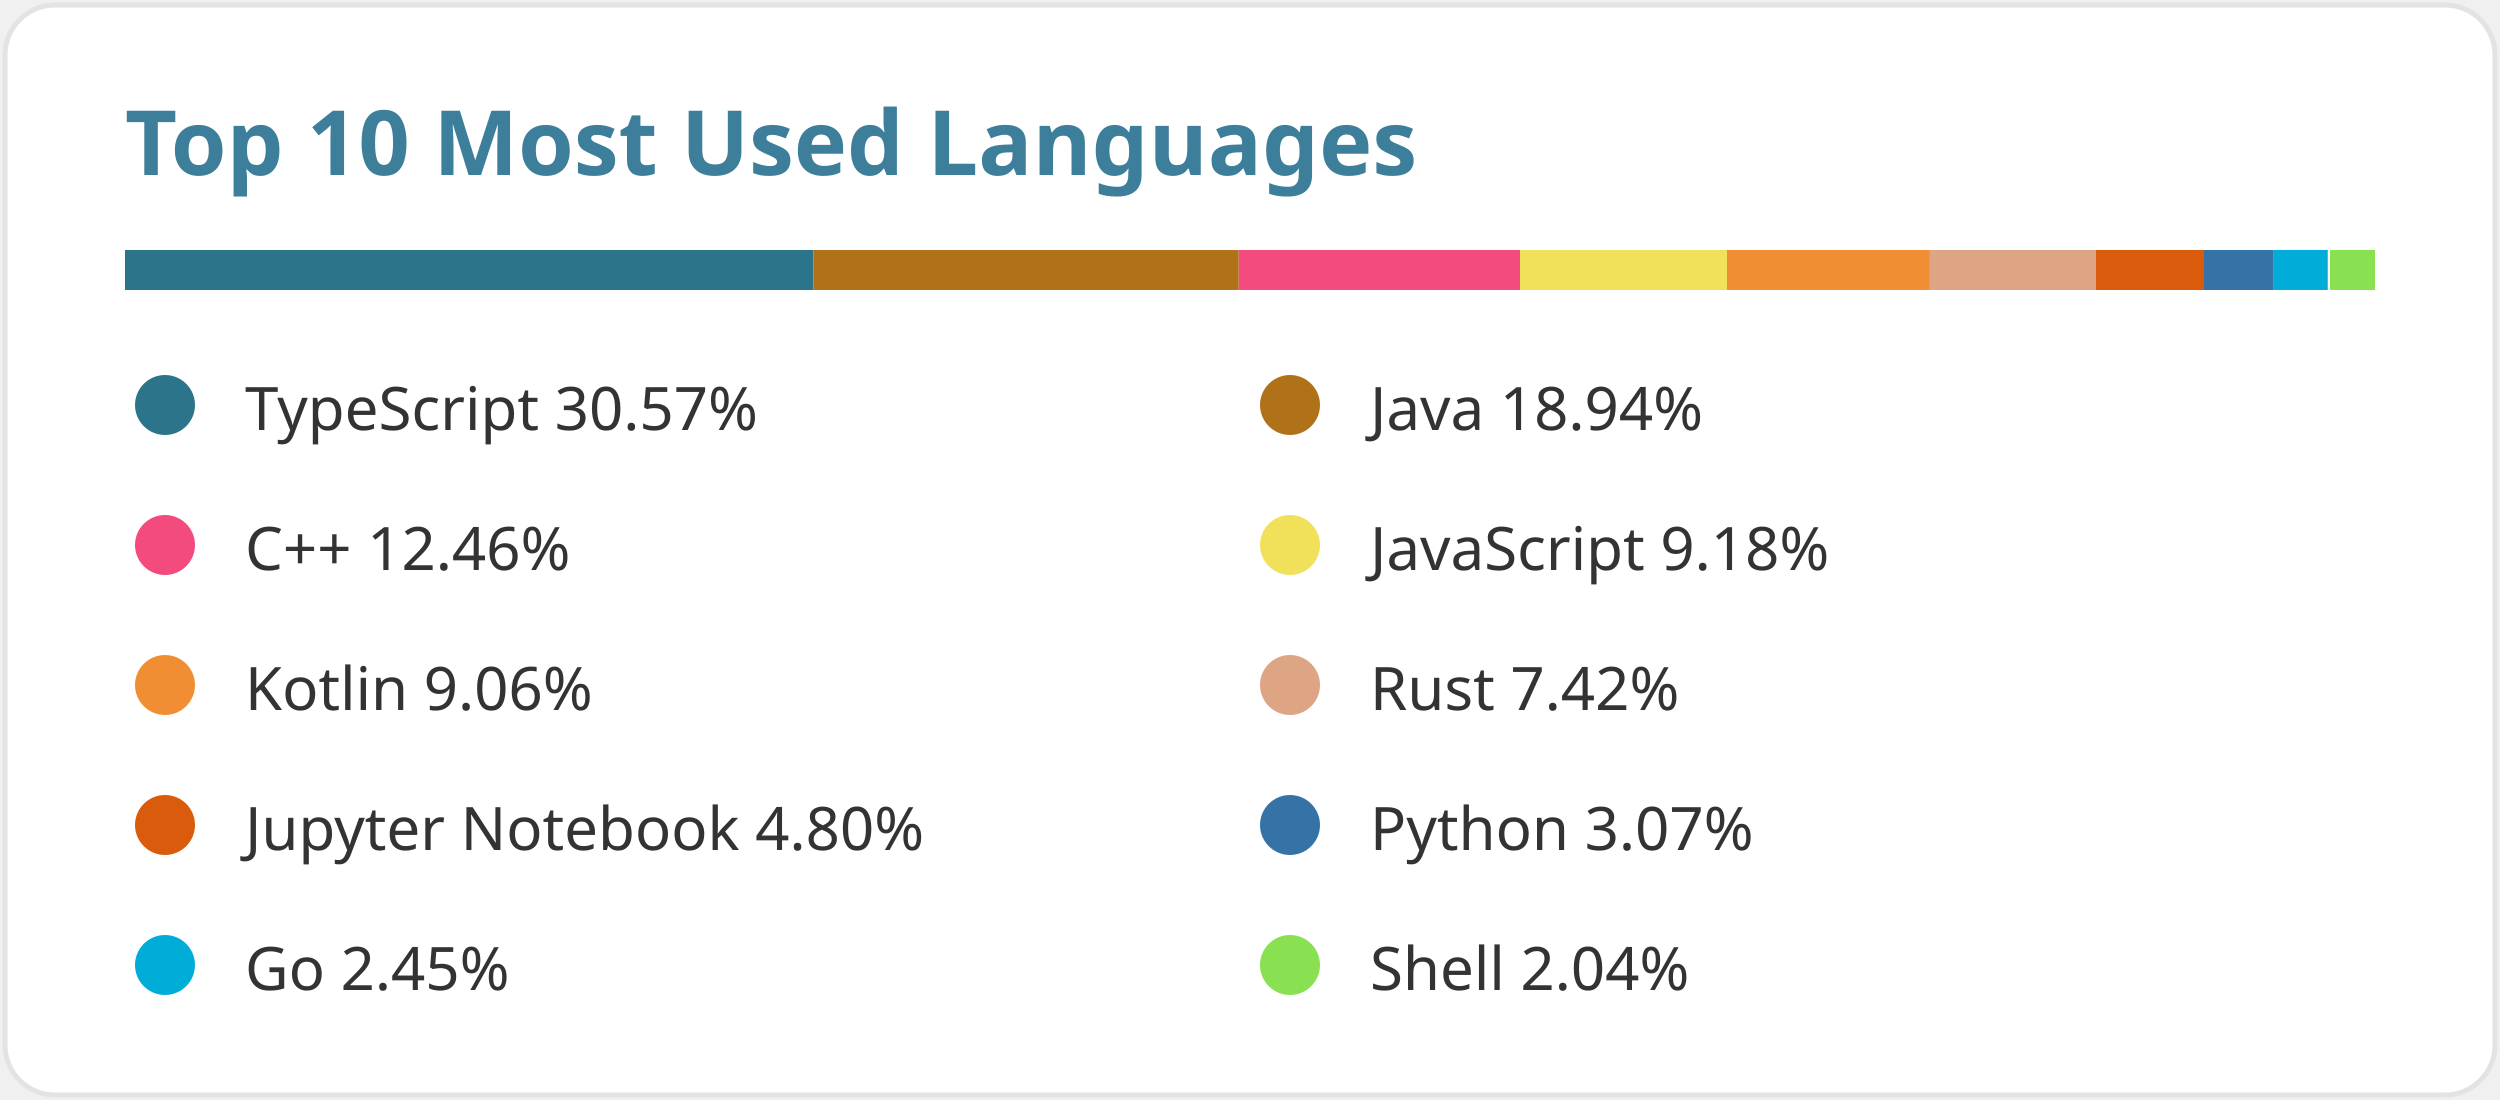
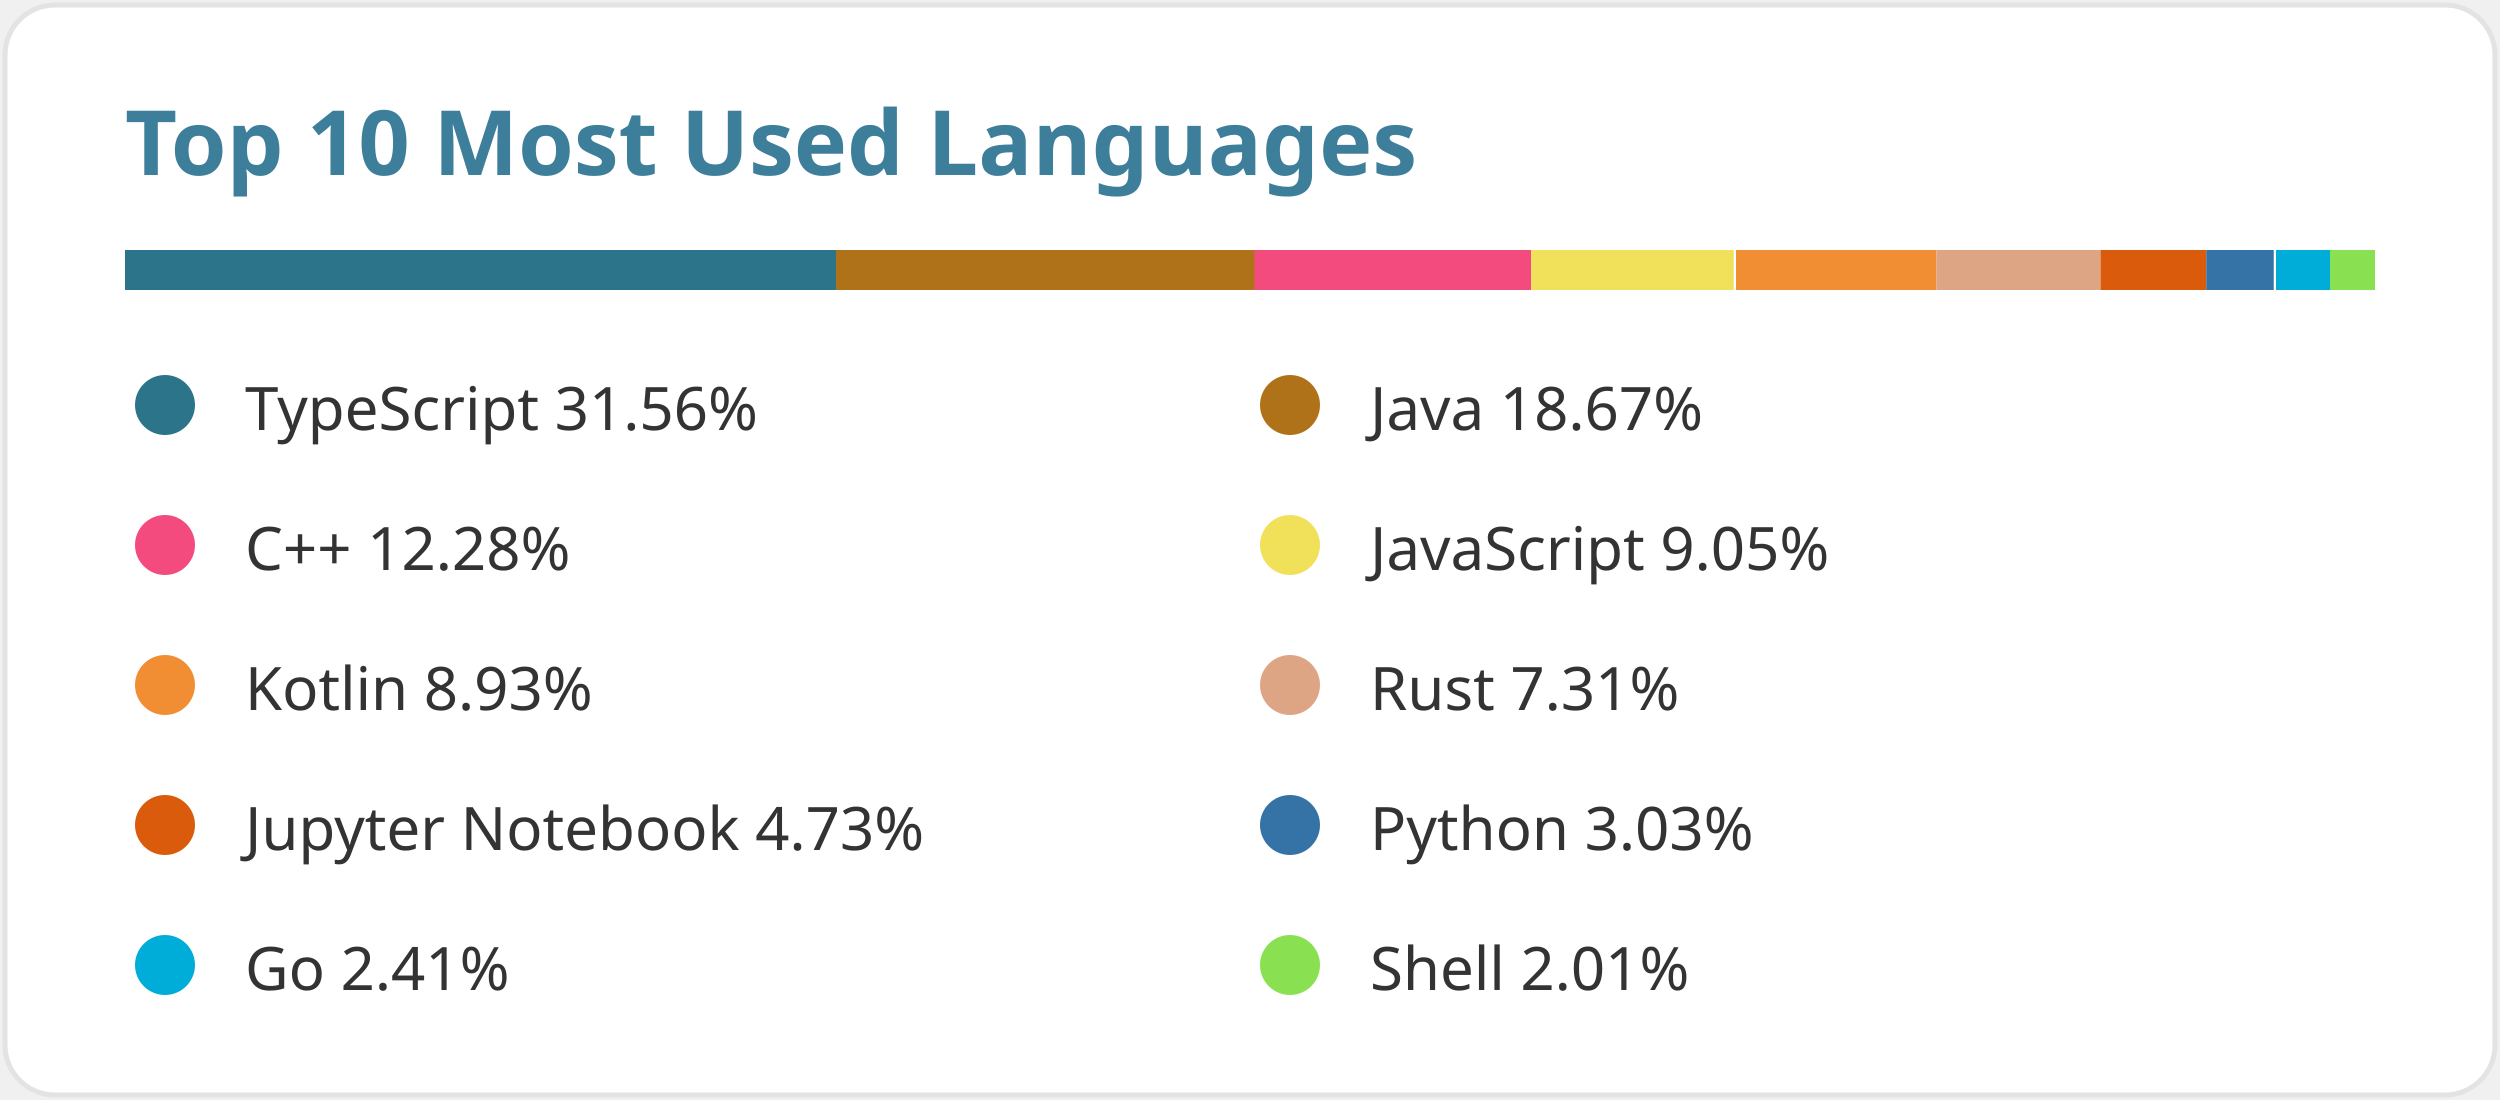
<svg xmlns="http://www.w3.org/2000/svg" width="500" height="220" viewBox="0 0 500 220" data-reactroot="">
  <style>text { font-family: 'Segoe UI', Ubuntu, Sans-Serif; fill: #333333; font-size: 12px; font-weight: 400; }</style>
  <rect width="498" height="218" x="1" y="1" rx="10" fill="#ffffff" stroke="#e4e2e2" />
  <text x="25" y="35" style="fill:#3d7e9a;font-size:18px;font-weight:600">Top 10 Most Used Languages</text>
  <g transform="translate(25, 50) scale(450, 8)">
-     <rect fill="#2b7489" x="0" width="0.306" height="1" />
-     <rect fill="#b07219" x="0.306" width="0.189" height="1" />
-     <rect fill="#f34b7d" x="0.495" width="0.125" height="1" />
-     <rect fill="#f1e05a" x="0.62" width="0.092" height="1" />
-     <rect fill="#F18E33" x="0.712" width="0.091" height="1" />
-     <rect fill="#dea584" x="0.802" width="0.074" height="1" />
-     <rect fill="#DA5B0B" x="0.876" width="0.048" height="1" />
-     <rect fill="#3572A5" x="0.924" width="0.031" height="1" />
-     <rect fill="#00ADD8" x="0.955" width="0.024" height="1" />
+     <rect fill="#2b7489" x="0" width="0.316" height="1" />
+     <rect fill="#b07219" x="0.316" width="0.187" height="1" />
+     <rect fill="#f34b7d" x="0.502" width="0.123" height="1" />
+     <rect fill="#f1e05a" x="0.625" width="0.09" height="1" />
+     <rect fill="#F18E33" x="0.716" width="0.089" height="1" />
+     <rect fill="#dea584" x="0.805" width="0.073" height="1" />
+     <rect fill="#DA5B0B" x="0.878" width="0.047" height="1" />
+     <rect fill="#3572A5" x="0.925" width="0.03" height="1" />
+     <rect fill="#00ADD8" x="0.956" width="0.024" height="1" />
    <rect fill="#89e051" x="0.98" width="0.02" height="1" />
  </g>
  <g transform="translate(25, 75)">
    <circle cx="8" cy="6" r="6" fill="#2b7489" />
-     <text x="24" y="11">TypeScript 30.57%</text>
+     <text x="24" y="11">TypeScript 31.56%</text>
  </g>
  <g transform="translate(250, 75)">
    <circle cx="8" cy="6" r="6" fill="#b07219" />
-     <text x="24" y="11">Java 18.94%</text>
+     <text x="24" y="11">Java 18.67%</text>
  </g>
  <g transform="translate(25, 103)">
    <circle cx="8" cy="6" r="6" fill="#f34b7d" />
-     <text x="24" y="11">C++ 12.46%</text>
+     <text x="24" y="11">C++ 12.28%</text>
  </g>
  <g transform="translate(250, 103)">
    <circle cx="8" cy="6" r="6" fill="#f1e05a" />
-     <text x="24" y="11">JavaScript 9.18%</text>
+     <text x="24" y="11">JavaScript 9.05%</text>
  </g>
  <g transform="translate(25, 131)">
    <circle cx="8" cy="6" r="6" fill="#F18E33" />
-     <text x="24" y="11">Kotlin 9.06%</text>
+     <text x="24" y="11">Kotlin 8.93%</text>
  </g>
  <g transform="translate(250, 131)">
    <circle cx="8" cy="6" r="6" fill="#dea584" />
-     <text x="24" y="11">Rust 7.42%</text>
+     <text x="24" y="11">Rust 7.31%</text>
  </g>
  <g transform="translate(25, 159)">
    <circle cx="8" cy="6" r="6" fill="#DA5B0B" />
-     <text x="24" y="11">Jupyter Notebook 4.80%</text>
+     <text x="24" y="11">Jupyter Notebook 4.73%</text>
  </g>
  <g transform="translate(250, 159)">
    <circle cx="8" cy="6" r="6" fill="#3572A5" />
-     <text x="24" y="11">Python 3.07%</text>
+     <text x="24" y="11">Python 3.03%</text>
  </g>
  <g transform="translate(25, 187)">
    <circle cx="8" cy="6" r="6" fill="#00ADD8" />
-     <text x="24" y="11">Go 2.45%</text>
+     <text x="24" y="11">Go 2.41%</text>
  </g>
  <g transform="translate(250, 187)">
    <circle cx="8" cy="6" r="6" fill="#89e051" />
-     <text x="24" y="11">Shell 2.04%</text>
+     <text x="24" y="11">Shell 2.01%</text>
  </g>
</svg>
